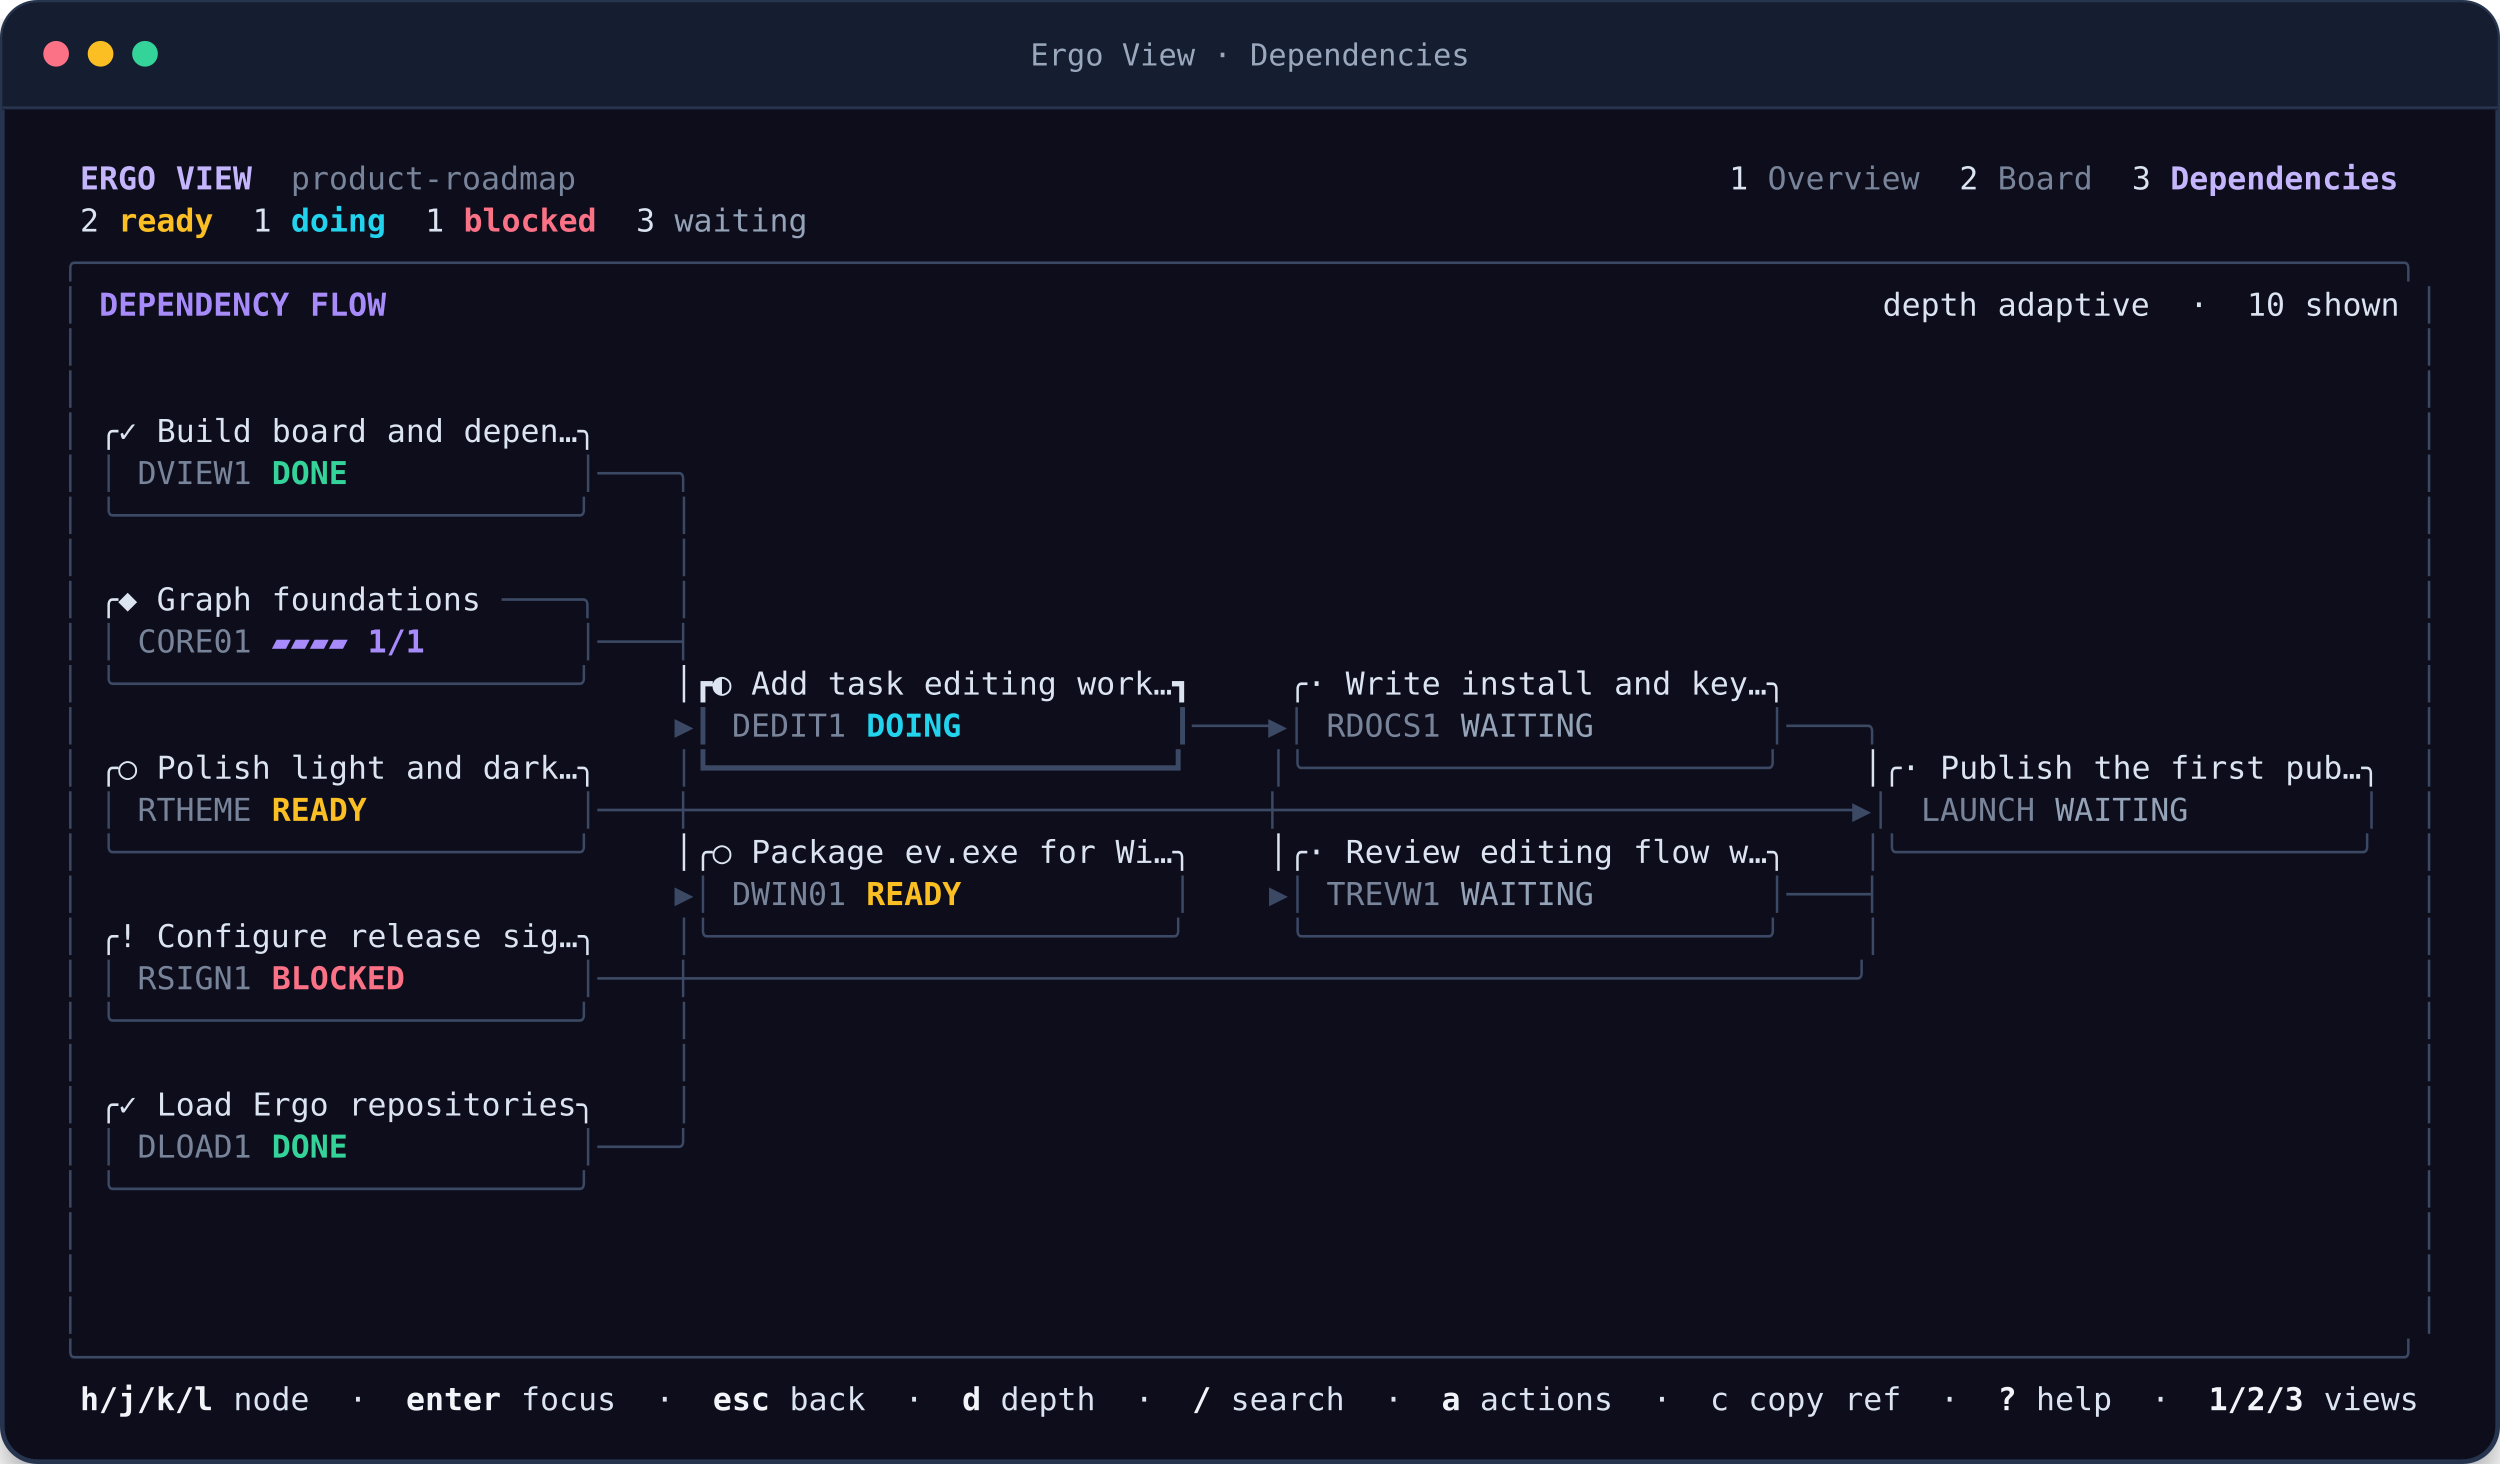
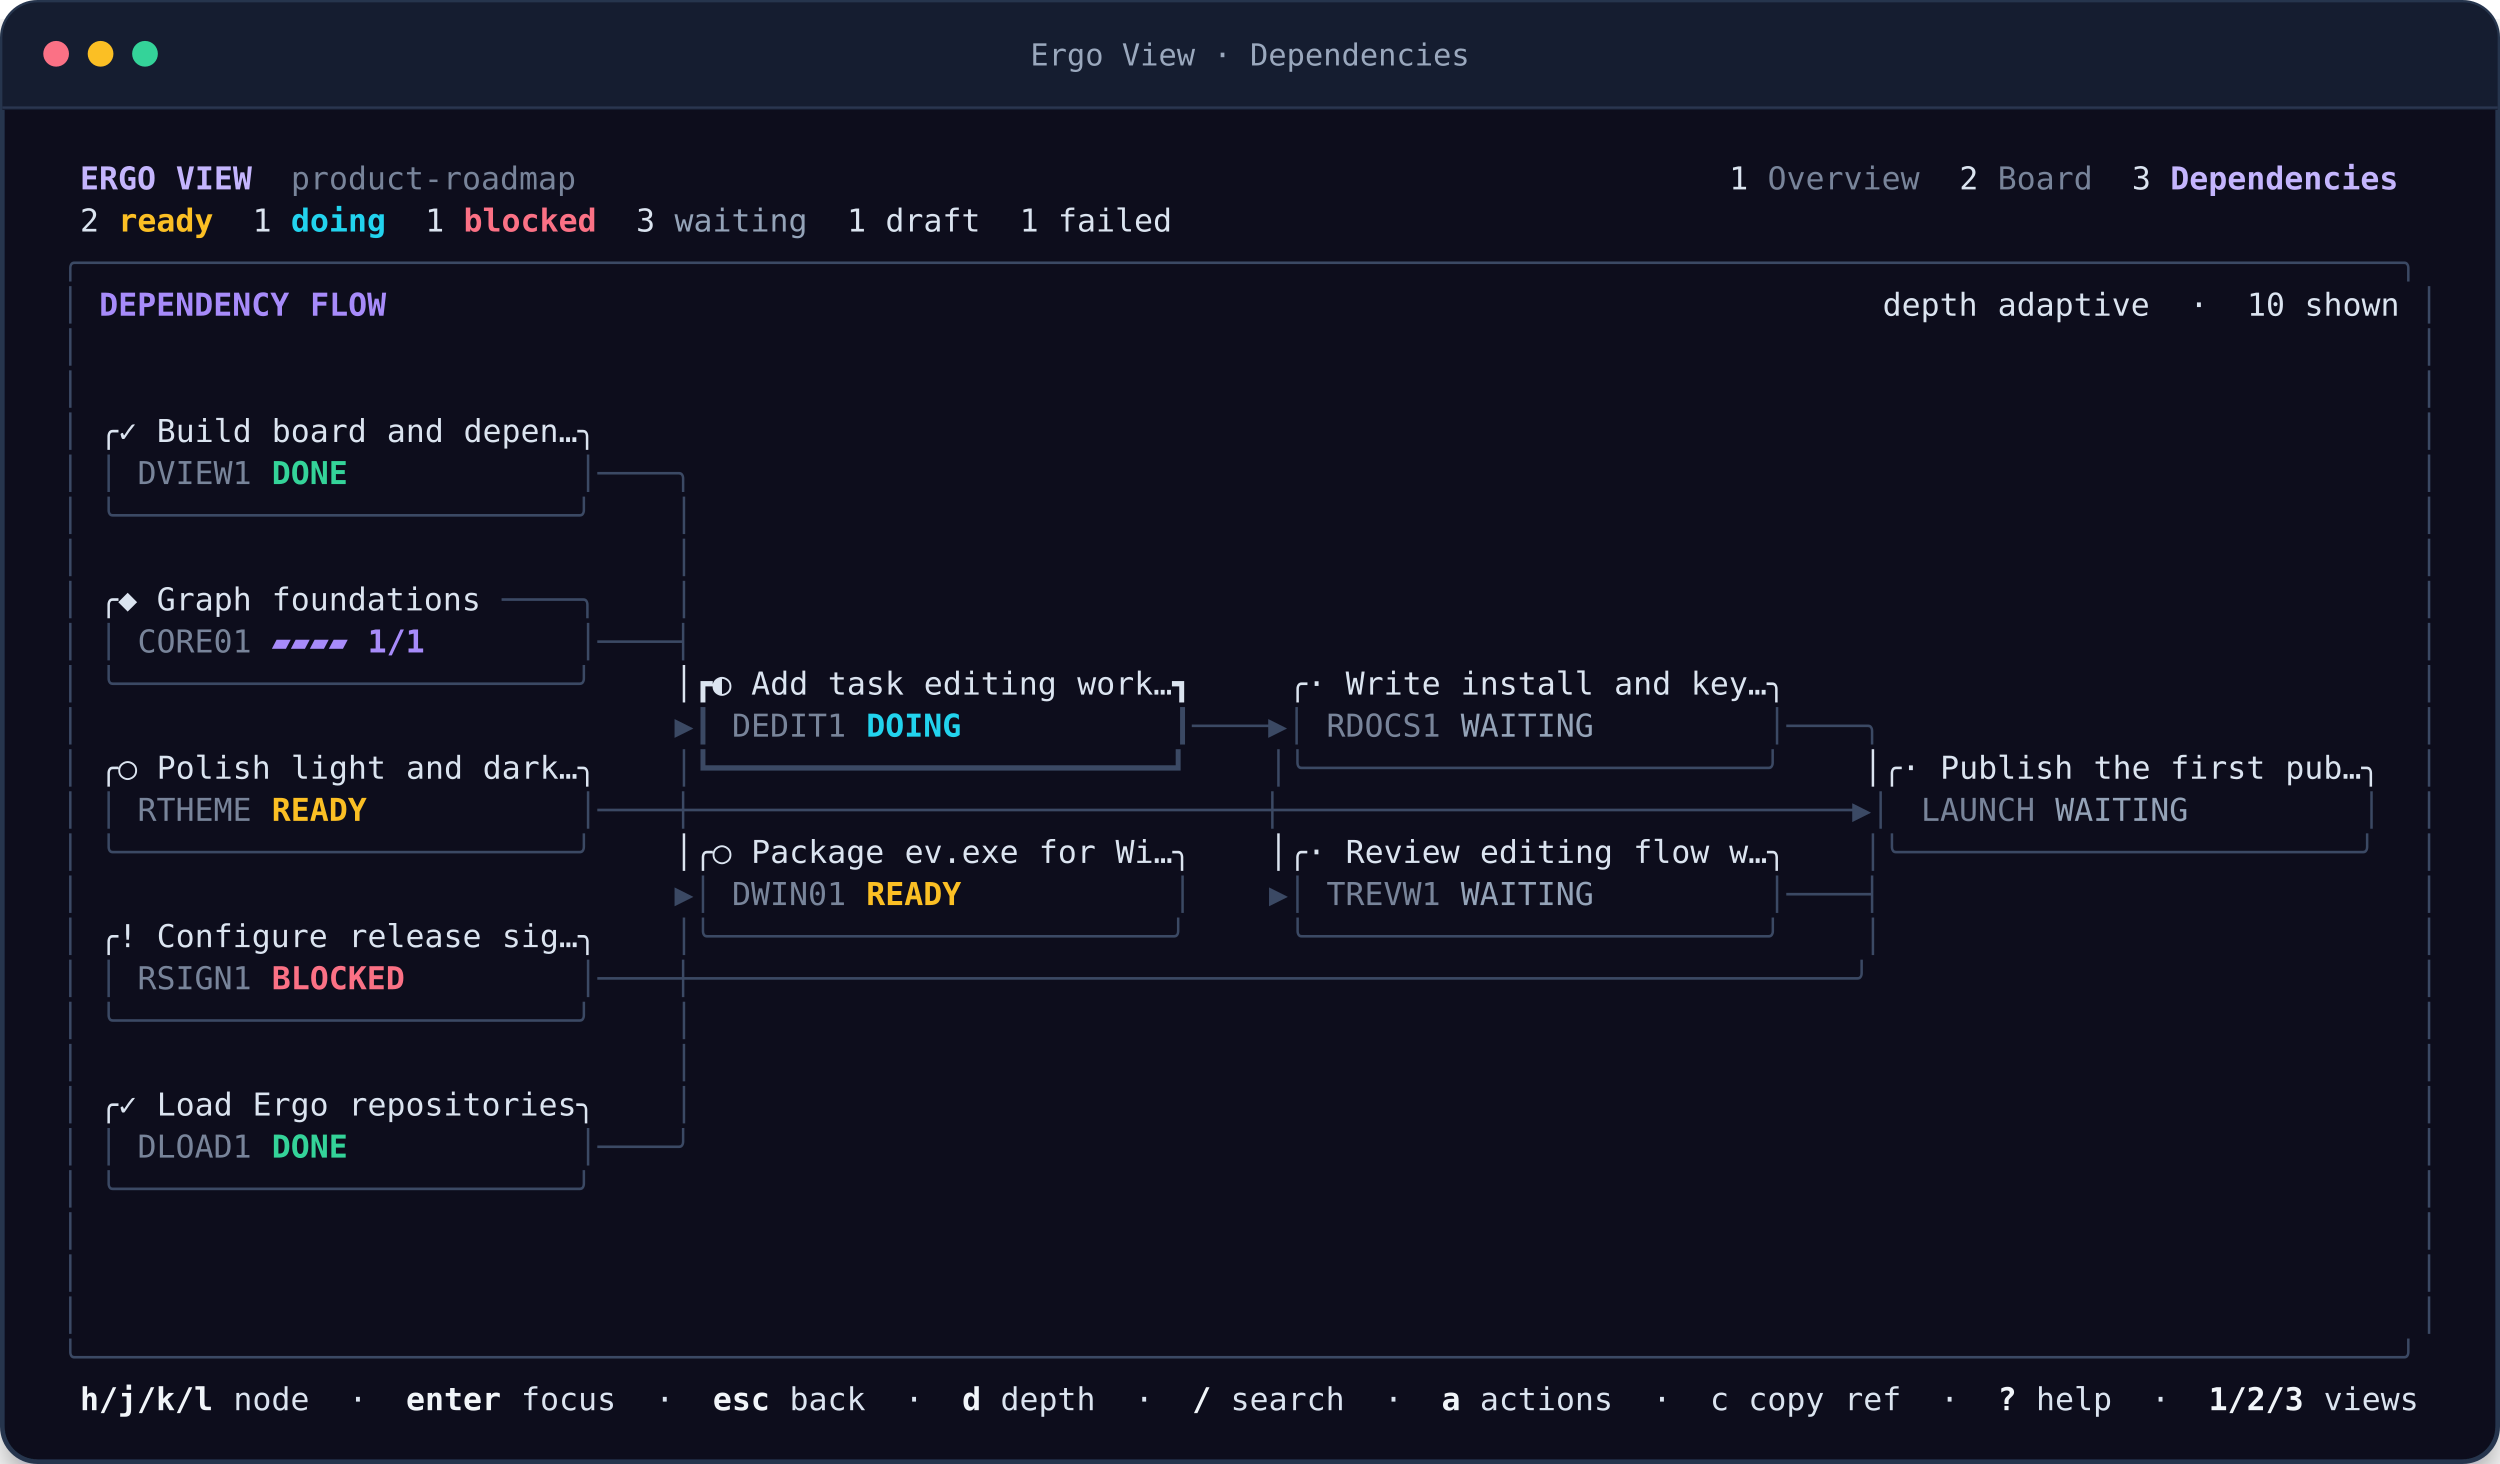
<svg xmlns="http://www.w3.org/2000/svg" width="1069" height="626" viewBox="0 0 1069 626">
  <defs>
    <filter id="shadow" x="-10%" y="-10%" width="120%" height="130%">
      <feDropShadow dx="0" dy="8" stdDeviation="10" flood-color="#020617" flood-opacity=".45" />
    </filter>
    <clipPath id="window">
      <rect x="1" y="1" width="1067" height="624" rx="15" />
    </clipPath>
  </defs>
  <rect x="1" y="1" width="1067" height="624" rx="15" fill="#0a101c" stroke="#27344d" stroke-width="2" filter="url(#shadow)" />
  <g clip-path="url(#window)">
    <rect x="1" y="1" width="1067" height="46" fill="#151d30" />
    <path d="M1 46H1068" stroke="#2a3650" />
    <circle cx="24" cy="23" r="5.5" fill="#fb7185" />
    <circle cx="43" cy="23" r="5.5" fill="#fbbf24" />
    <circle cx="62" cy="23" r="5.5" fill="#34d399" />
    <text x="50%" y="28" text-anchor="middle" fill="#9aa8bd" font-family="Menlo, SFMono-Regular, Consolas, monospace" font-size="13">Ergo View  ·  Dependencies</text>
    <g font-family="Menlo, SFMono-Regular, Consolas, monospace" font-size="13.5" xml:space="preserve">
      <text x="34.2" y="81.0" fill="#c4b5fd" fill-opacity="1.00" font-weight="700" textLength="32.8" lengthAdjust="spacingAndGlyphs">ERGO</text>
      <text x="75.2" y="81.0" fill="#c4b5fd" fill-opacity="1.00" font-weight="700" textLength="32.8" lengthAdjust="spacingAndGlyphs">VIEW</text>
      <text x="124.4" y="81.0" fill="#8492a8" fill-opacity="0.90" font-weight="400" textLength="123.0" lengthAdjust="spacingAndGlyphs">product-roadmap</text>
      <text x="739.4" y="81.0" fill="#dbe4f0" fill-opacity="1.00" font-weight="400" textLength="8.2" lengthAdjust="spacingAndGlyphs">1</text>
      <text x="755.8" y="81.0" fill="#8492a8" fill-opacity="0.90" font-weight="500" textLength="65.6" lengthAdjust="spacingAndGlyphs">Overview</text>
      <text x="837.8" y="81.0" fill="#dbe4f0" fill-opacity="1.00" font-weight="400" textLength="8.2" lengthAdjust="spacingAndGlyphs">2</text>
      <text x="854.2" y="81.0" fill="#8492a8" fill-opacity="0.90" font-weight="500" textLength="41.0" lengthAdjust="spacingAndGlyphs">Board</text>
      <text x="911.6" y="81.0" fill="#dbe4f0" fill-opacity="1.00" font-weight="400" textLength="8.2" lengthAdjust="spacingAndGlyphs">3</text>
      <text x="928.0" y="81.0" fill="#c4b5fd" fill-opacity="1.00" font-weight="700" textLength="98.4" lengthAdjust="spacingAndGlyphs">Dependencies</text>
      <text x="34.2" y="99.0" fill="#dbe4f0" fill-opacity="1.00" font-weight="400" textLength="8.2" lengthAdjust="spacingAndGlyphs">2</text>
      <text x="50.6" y="99.0" fill="#fbbf24" fill-opacity="1.00" font-weight="600" textLength="41.0" lengthAdjust="spacingAndGlyphs">ready</text>
      <text x="108.0" y="99.0" fill="#dbe4f0" fill-opacity="1.00" font-weight="400" textLength="8.2" lengthAdjust="spacingAndGlyphs">1</text>
      <text x="124.4" y="99.0" fill="#22d3ee" fill-opacity="1.00" font-weight="600" textLength="41.0" lengthAdjust="spacingAndGlyphs">doing</text>
      <text x="181.8" y="99.0" fill="#dbe4f0" fill-opacity="1.00" font-weight="400" textLength="8.2" lengthAdjust="spacingAndGlyphs">1</text>
      <text x="198.2" y="99.0" fill="#fb7185" fill-opacity="1.00" font-weight="600" textLength="57.4" lengthAdjust="spacingAndGlyphs">blocked</text>
      <text x="272.0" y="99.0" fill="#dbe4f0" fill-opacity="1.00" font-weight="400" textLength="8.2" lengthAdjust="spacingAndGlyphs">3</text>
      <text x="288.4" y="99.0" fill="#94a3b8" fill-opacity="1.00" font-weight="500" textLength="57.4" lengthAdjust="spacingAndGlyphs">waiting</text>
+       <text x="362.2" y="99.0" fill="#dbe4f0" fill-opacity="1.00" font-weight="400" textLength="8.2" lengthAdjust="spacingAndGlyphs">1</text>
+       <text x="378.6" y="99.0" fill="#dbe4f0" fill-opacity="1.00" font-weight="400" textLength="41.0" lengthAdjust="spacingAndGlyphs">draft</text>
+       <text x="436.0" y="99.0" fill="#dbe4f0" fill-opacity="1.00" font-weight="400" textLength="8.2" lengthAdjust="spacingAndGlyphs">1</text>
+       <text x="452.4" y="99.0" fill="#dbe4f0" fill-opacity="1.00" font-weight="400" textLength="49.2" lengthAdjust="spacingAndGlyphs">failed</text>
      <text x="26.0" y="117.0" fill="#3b4964" fill-opacity="1.00" font-weight="400" textLength="1016.8" lengthAdjust="spacingAndGlyphs">╭──────────────────────────────────────────────────────────────────────────────────────────────────────────────────────────╮</text>
      <text x="26.0" y="135.0" fill="#3b4964" fill-opacity="1.00" font-weight="400" textLength="8.2" lengthAdjust="spacingAndGlyphs">│</text>
      <text x="42.4" y="135.0" fill="#a78bfa" fill-opacity="1.00" font-weight="700" textLength="82.0" lengthAdjust="spacingAndGlyphs">DEPENDENCY</text>
      <text x="132.6" y="135.0" fill="#a78bfa" fill-opacity="1.00" font-weight="700" textLength="32.8" lengthAdjust="spacingAndGlyphs">FLOW</text>
      <text x="805.0" y="135.0" fill="#dbe4f0" fill-opacity="1.00" font-weight="400" textLength="41.0" lengthAdjust="spacingAndGlyphs">depth</text>
      <text x="854.2" y="135.0" fill="#dbe4f0" fill-opacity="1.00" font-weight="400" textLength="65.6" lengthAdjust="spacingAndGlyphs">adaptive</text>
      <text x="936.2" y="135.0" fill="#dbe4f0" fill-opacity="1.00" font-weight="400" textLength="8.2" lengthAdjust="spacingAndGlyphs">·</text>
      <text x="960.8" y="135.0" fill="#dbe4f0" fill-opacity="1.00" font-weight="400" textLength="16.4" lengthAdjust="spacingAndGlyphs">10</text>
      <text x="985.4" y="135.0" fill="#dbe4f0" fill-opacity="1.00" font-weight="400" textLength="41.0" lengthAdjust="spacingAndGlyphs">shown</text>
      <text x="1034.6" y="135.0" fill="#3b4964" fill-opacity="1.00" font-weight="400" textLength="8.2" lengthAdjust="spacingAndGlyphs">│</text>
      <text x="26.0" y="153.0" fill="#3b4964" fill-opacity="1.00" font-weight="400" textLength="8.2" lengthAdjust="spacingAndGlyphs">│</text>
      <text x="1034.6" y="153.0" fill="#3b4964" fill-opacity="1.00" font-weight="400" textLength="8.2" lengthAdjust="spacingAndGlyphs">│</text>
      <text x="26.0" y="171.0" fill="#3b4964" fill-opacity="1.00" font-weight="400" textLength="8.2" lengthAdjust="spacingAndGlyphs">│</text>
      <text x="1034.6" y="171.0" fill="#3b4964" fill-opacity="1.00" font-weight="400" textLength="8.2" lengthAdjust="spacingAndGlyphs">│</text>
      <text x="26.0" y="189.0" fill="#3b4964" fill-opacity="1.00" font-weight="400" textLength="8.2" lengthAdjust="spacingAndGlyphs">│</text>
      <text x="42.4" y="189.0" fill="#dbe4f0" fill-opacity="1.00" font-weight="400" textLength="16.4" lengthAdjust="spacingAndGlyphs">╭✓</text>
      <text x="67.0" y="189.0" fill="#dbe4f0" fill-opacity="1.00" font-weight="400" textLength="41.0" lengthAdjust="spacingAndGlyphs">Build</text>
      <text x="116.2" y="189.0" fill="#dbe4f0" fill-opacity="1.00" font-weight="400" textLength="41.0" lengthAdjust="spacingAndGlyphs">board</text>
      <text x="165.4" y="189.0" fill="#dbe4f0" fill-opacity="1.00" font-weight="400" textLength="24.6" lengthAdjust="spacingAndGlyphs">and</text>
      <text x="198.2" y="189.0" fill="#dbe4f0" fill-opacity="1.00" font-weight="400" textLength="57.4" lengthAdjust="spacingAndGlyphs">depen…╮</text>
      <text x="1034.6" y="189.0" fill="#3b4964" fill-opacity="1.00" font-weight="400" textLength="8.2" lengthAdjust="spacingAndGlyphs">│</text>
      <text x="26.0" y="207.0" fill="#3b4964" fill-opacity="1.00" font-weight="400" textLength="8.2" lengthAdjust="spacingAndGlyphs">│</text>
      <text x="42.4" y="207.0" fill="#3b4964" fill-opacity="1.00" font-weight="400" textLength="8.2" lengthAdjust="spacingAndGlyphs">│</text>
      <text x="58.8" y="207.0" fill="#8492a8" fill-opacity="0.90" font-weight="400" textLength="49.2" lengthAdjust="spacingAndGlyphs">DVIEW1</text>
      <text x="116.2" y="207.0" fill="#34d399" fill-opacity="1.00" font-weight="600" textLength="32.8" lengthAdjust="spacingAndGlyphs">DONE</text>
      <text x="247.4" y="207.0" fill="#3b4964" fill-opacity="1.00" font-weight="400" textLength="49.2" lengthAdjust="spacingAndGlyphs">│────╮</text>
      <text x="1034.6" y="207.0" fill="#3b4964" fill-opacity="1.00" font-weight="400" textLength="8.2" lengthAdjust="spacingAndGlyphs">│</text>
      <text x="26.0" y="225.0" fill="#3b4964" fill-opacity="1.00" font-weight="400" textLength="8.2" lengthAdjust="spacingAndGlyphs">│</text>
      <text x="42.4" y="225.0" fill="#3b4964" fill-opacity="1.00" font-weight="400" textLength="213.2" lengthAdjust="spacingAndGlyphs">╰────────────────────────╯</text>
      <text x="288.4" y="225.0" fill="#3b4964" fill-opacity="1.00" font-weight="400" textLength="8.2" lengthAdjust="spacingAndGlyphs">│</text>
      <text x="1034.6" y="225.0" fill="#3b4964" fill-opacity="1.00" font-weight="400" textLength="8.2" lengthAdjust="spacingAndGlyphs">│</text>
      <text x="26.0" y="243.0" fill="#3b4964" fill-opacity="1.00" font-weight="400" textLength="8.2" lengthAdjust="spacingAndGlyphs">│</text>
      <text x="288.4" y="243.0" fill="#3b4964" fill-opacity="1.00" font-weight="400" textLength="8.2" lengthAdjust="spacingAndGlyphs">│</text>
      <text x="1034.6" y="243.0" fill="#3b4964" fill-opacity="1.00" font-weight="400" textLength="8.2" lengthAdjust="spacingAndGlyphs">│</text>
      <text x="26.0" y="261.0" fill="#3b4964" fill-opacity="1.00" font-weight="400" textLength="8.2" lengthAdjust="spacingAndGlyphs">│</text>
      <text x="42.4" y="261.0" fill="#dbe4f0" fill-opacity="1.00" font-weight="400" textLength="16.4" lengthAdjust="spacingAndGlyphs">╭◆</text>
      <text x="67.0" y="261.0" fill="#dbe4f0" fill-opacity="1.00" font-weight="400" textLength="41.0" lengthAdjust="spacingAndGlyphs">Graph</text>
      <text x="116.2" y="261.0" fill="#dbe4f0" fill-opacity="1.00" font-weight="400" textLength="90.2" lengthAdjust="spacingAndGlyphs">foundations</text>
      <text x="214.6" y="261.0" fill="#3b4964" fill-opacity="1.00" font-weight="400" textLength="41.0" lengthAdjust="spacingAndGlyphs">────╮</text>
      <text x="288.4" y="261.0" fill="#3b4964" fill-opacity="1.00" font-weight="400" textLength="8.2" lengthAdjust="spacingAndGlyphs">│</text>
      <text x="1034.6" y="261.0" fill="#3b4964" fill-opacity="1.00" font-weight="400" textLength="8.2" lengthAdjust="spacingAndGlyphs">│</text>
      <text x="26.0" y="279.0" fill="#3b4964" fill-opacity="1.00" font-weight="400" textLength="8.2" lengthAdjust="spacingAndGlyphs">│</text>
      <text x="42.4" y="279.0" fill="#3b4964" fill-opacity="1.00" font-weight="400" textLength="8.2" lengthAdjust="spacingAndGlyphs">│</text>
      <text x="58.8" y="279.0" fill="#8492a8" fill-opacity="0.90" font-weight="400" textLength="49.2" lengthAdjust="spacingAndGlyphs">CORE01</text>
      <text x="116.2" y="279.0" fill="#a78bfa" fill-opacity="1.00" font-weight="600" textLength="32.8" lengthAdjust="spacingAndGlyphs">▰▰▰▰</text>
      <text x="157.2" y="279.0" fill="#a78bfa" fill-opacity="1.00" font-weight="600" textLength="24.6" lengthAdjust="spacingAndGlyphs">1/1</text>
      <text x="247.4" y="279.0" fill="#3b4964" fill-opacity="1.00" font-weight="400" textLength="49.2" lengthAdjust="spacingAndGlyphs">│────┤</text>
      <text x="1034.6" y="279.0" fill="#3b4964" fill-opacity="1.00" font-weight="400" textLength="8.2" lengthAdjust="spacingAndGlyphs">│</text>
      <text x="26.0" y="297.0" fill="#3b4964" fill-opacity="1.00" font-weight="400" textLength="8.2" lengthAdjust="spacingAndGlyphs">│</text>
      <text x="42.4" y="297.0" fill="#3b4964" fill-opacity="1.00" font-weight="400" textLength="213.2" lengthAdjust="spacingAndGlyphs">╰────────────────────────╯</text>
      <text x="288.4" y="297.0" fill="#dbe4f0" fill-opacity="1.00" font-weight="400" textLength="24.6" lengthAdjust="spacingAndGlyphs">│┏◐</text>
      <text x="321.2" y="297.0" fill="#dbe4f0" fill-opacity="1.00" font-weight="400" textLength="24.6" lengthAdjust="spacingAndGlyphs">Add</text>
      <text x="354.0" y="297.0" fill="#dbe4f0" fill-opacity="1.00" font-weight="400" textLength="32.8" lengthAdjust="spacingAndGlyphs">task</text>
      <text x="395.0" y="297.0" fill="#dbe4f0" fill-opacity="1.00" font-weight="400" textLength="57.4" lengthAdjust="spacingAndGlyphs">editing</text>
      <text x="460.6" y="297.0" fill="#dbe4f0" fill-opacity="1.00" font-weight="400" textLength="49.2" lengthAdjust="spacingAndGlyphs">work…┓</text>
      <text x="550.8" y="297.0" fill="#dbe4f0" fill-opacity="1.00" font-weight="400" textLength="16.4" lengthAdjust="spacingAndGlyphs">╭·</text>
      <text x="575.4" y="297.0" fill="#dbe4f0" fill-opacity="1.00" font-weight="400" textLength="41.0" lengthAdjust="spacingAndGlyphs">Write</text>
      <text x="624.6" y="297.0" fill="#dbe4f0" fill-opacity="1.00" font-weight="400" textLength="57.4" lengthAdjust="spacingAndGlyphs">install</text>
      <text x="690.2" y="297.0" fill="#dbe4f0" fill-opacity="1.00" font-weight="400" textLength="24.6" lengthAdjust="spacingAndGlyphs">and</text>
      <text x="723.0" y="297.0" fill="#dbe4f0" fill-opacity="1.00" font-weight="400" textLength="41.0" lengthAdjust="spacingAndGlyphs">key…╮</text>
      <text x="1034.6" y="297.0" fill="#3b4964" fill-opacity="1.00" font-weight="400" textLength="8.2" lengthAdjust="spacingAndGlyphs">│</text>
      <text x="26.0" y="315.0" fill="#3b4964" fill-opacity="1.00" font-weight="400" textLength="8.2" lengthAdjust="spacingAndGlyphs">│</text>
      <text x="288.4" y="315.0" fill="#3b4964" fill-opacity="1.00" font-weight="400" textLength="16.4" lengthAdjust="spacingAndGlyphs">▶┃</text>
      <text x="313.0" y="315.0" fill="#8492a8" fill-opacity="0.90" font-weight="400" textLength="49.2" lengthAdjust="spacingAndGlyphs">DEDIT1</text>
      <text x="370.4" y="315.0" fill="#22d3ee" fill-opacity="1.00" font-weight="700" textLength="41.0" lengthAdjust="spacingAndGlyphs">DOING</text>
      <text x="501.6" y="315.0" fill="#3b4964" fill-opacity="1.00" font-weight="400" textLength="57.4" lengthAdjust="spacingAndGlyphs">┃────▶│</text>
      <text x="567.2" y="315.0" fill="#8492a8" fill-opacity="0.90" font-weight="400" textLength="49.2" lengthAdjust="spacingAndGlyphs">RDOCS1</text>
      <text x="624.6" y="315.0" fill="#94a3b8" fill-opacity="1.00" font-weight="500" textLength="57.4" lengthAdjust="spacingAndGlyphs">WAITING</text>
      <text x="755.8" y="315.0" fill="#3b4964" fill-opacity="1.00" font-weight="400" textLength="49.2" lengthAdjust="spacingAndGlyphs">│────╮</text>
      <text x="1034.6" y="315.0" fill="#3b4964" fill-opacity="1.00" font-weight="400" textLength="8.2" lengthAdjust="spacingAndGlyphs">│</text>
      <text x="26.0" y="333.0" fill="#3b4964" fill-opacity="1.00" font-weight="400" textLength="8.2" lengthAdjust="spacingAndGlyphs">│</text>
      <text x="42.4" y="333.0" fill="#dbe4f0" fill-opacity="1.00" font-weight="400" textLength="16.4" lengthAdjust="spacingAndGlyphs">╭○</text>
      <text x="67.0" y="333.0" fill="#dbe4f0" fill-opacity="1.00" font-weight="400" textLength="49.2" lengthAdjust="spacingAndGlyphs">Polish</text>
      <text x="124.4" y="333.0" fill="#dbe4f0" fill-opacity="1.00" font-weight="400" textLength="41.0" lengthAdjust="spacingAndGlyphs">light</text>
      <text x="173.6" y="333.0" fill="#dbe4f0" fill-opacity="1.00" font-weight="400" textLength="24.6" lengthAdjust="spacingAndGlyphs">and</text>
      <text x="206.4" y="333.0" fill="#dbe4f0" fill-opacity="1.00" font-weight="400" textLength="49.2" lengthAdjust="spacingAndGlyphs">dark…╮</text>
      <text x="288.4" y="333.0" fill="#3b4964" fill-opacity="1.00" font-weight="400" textLength="221.4" lengthAdjust="spacingAndGlyphs">│┗━━━━━━━━━━━━━━━━━━━━━━━━┛</text>
      <text x="542.6" y="333.0" fill="#3b4964" fill-opacity="1.00" font-weight="400" textLength="221.4" lengthAdjust="spacingAndGlyphs">│╰────────────────────────╯</text>
      <text x="796.8" y="333.0" fill="#dbe4f0" fill-opacity="1.00" font-weight="400" textLength="24.6" lengthAdjust="spacingAndGlyphs">│╭·</text>
      <text x="829.6" y="333.0" fill="#dbe4f0" fill-opacity="1.00" font-weight="400" textLength="57.4" lengthAdjust="spacingAndGlyphs">Publish</text>
      <text x="895.2" y="333.0" fill="#dbe4f0" fill-opacity="1.00" font-weight="400" textLength="24.6" lengthAdjust="spacingAndGlyphs">the</text>
      <text x="928.0" y="333.0" fill="#dbe4f0" fill-opacity="1.00" font-weight="400" textLength="41.0" lengthAdjust="spacingAndGlyphs">first</text>
      <text x="977.2" y="333.0" fill="#dbe4f0" fill-opacity="1.00" font-weight="400" textLength="41.0" lengthAdjust="spacingAndGlyphs">pub…╮</text>
      <text x="1034.6" y="333.0" fill="#3b4964" fill-opacity="1.00" font-weight="400" textLength="8.2" lengthAdjust="spacingAndGlyphs">│</text>
      <text x="26.0" y="351.0" fill="#3b4964" fill-opacity="1.00" font-weight="400" textLength="8.2" lengthAdjust="spacingAndGlyphs">│</text>
      <text x="42.4" y="351.0" fill="#3b4964" fill-opacity="1.00" font-weight="400" textLength="8.2" lengthAdjust="spacingAndGlyphs">│</text>
      <text x="58.8" y="351.0" fill="#8492a8" fill-opacity="0.90" font-weight="400" textLength="49.2" lengthAdjust="spacingAndGlyphs">RTHEME</text>
      <text x="116.2" y="351.0" fill="#fbbf24" fill-opacity="1.00" font-weight="700" textLength="41.0" lengthAdjust="spacingAndGlyphs">READY</text>
      <text x="247.4" y="351.0" fill="#3b4964" fill-opacity="1.00" font-weight="400" textLength="565.8" lengthAdjust="spacingAndGlyphs">│────┼──────────────────────────────┼──────────────────────────────▶│</text>
      <text x="821.4" y="351.0" fill="#8492a8" fill-opacity="0.90" font-weight="400" textLength="49.2" lengthAdjust="spacingAndGlyphs">LAUNCH</text>
      <text x="878.8" y="351.0" fill="#94a3b8" fill-opacity="1.00" font-weight="500" textLength="57.4" lengthAdjust="spacingAndGlyphs">WAITING</text>
      <text x="1010.0" y="351.0" fill="#3b4964" fill-opacity="1.00" font-weight="400" textLength="8.2" lengthAdjust="spacingAndGlyphs">│</text>
      <text x="1034.6" y="351.0" fill="#3b4964" fill-opacity="1.00" font-weight="400" textLength="8.2" lengthAdjust="spacingAndGlyphs">│</text>
      <text x="26.0" y="369.0" fill="#3b4964" fill-opacity="1.00" font-weight="400" textLength="8.2" lengthAdjust="spacingAndGlyphs">│</text>
      <text x="42.4" y="369.0" fill="#3b4964" fill-opacity="1.00" font-weight="400" textLength="213.2" lengthAdjust="spacingAndGlyphs">╰────────────────────────╯</text>
      <text x="288.4" y="369.0" fill="#dbe4f0" fill-opacity="1.00" font-weight="400" textLength="24.6" lengthAdjust="spacingAndGlyphs">│╭○</text>
      <text x="321.2" y="369.0" fill="#dbe4f0" fill-opacity="1.00" font-weight="400" textLength="57.4" lengthAdjust="spacingAndGlyphs">Package</text>
      <text x="386.8" y="369.0" fill="#dbe4f0" fill-opacity="1.00" font-weight="400" textLength="49.2" lengthAdjust="spacingAndGlyphs">ev.exe</text>
      <text x="444.2" y="369.0" fill="#dbe4f0" fill-opacity="1.00" font-weight="400" textLength="24.6" lengthAdjust="spacingAndGlyphs">for</text>
      <text x="477.0" y="369.0" fill="#dbe4f0" fill-opacity="1.00" font-weight="400" textLength="32.8" lengthAdjust="spacingAndGlyphs">Wi…╮</text>
      <text x="542.6" y="369.0" fill="#dbe4f0" fill-opacity="1.00" font-weight="400" textLength="24.6" lengthAdjust="spacingAndGlyphs">│╭·</text>
      <text x="575.4" y="369.0" fill="#dbe4f0" fill-opacity="1.00" font-weight="400" textLength="49.2" lengthAdjust="spacingAndGlyphs">Review</text>
      <text x="632.8" y="369.0" fill="#dbe4f0" fill-opacity="1.00" font-weight="400" textLength="57.4" lengthAdjust="spacingAndGlyphs">editing</text>
      <text x="698.4" y="369.0" fill="#dbe4f0" fill-opacity="1.00" font-weight="400" textLength="32.8" lengthAdjust="spacingAndGlyphs">flow</text>
      <text x="739.4" y="369.0" fill="#dbe4f0" fill-opacity="1.00" font-weight="400" textLength="24.6" lengthAdjust="spacingAndGlyphs">w…╮</text>
      <text x="796.8" y="369.0" fill="#3b4964" fill-opacity="1.00" font-weight="400" textLength="221.4" lengthAdjust="spacingAndGlyphs">│╰────────────────────────╯</text>
      <text x="1034.6" y="369.0" fill="#3b4964" fill-opacity="1.00" font-weight="400" textLength="8.2" lengthAdjust="spacingAndGlyphs">│</text>
      <text x="26.0" y="387.0" fill="#3b4964" fill-opacity="1.00" font-weight="400" textLength="8.2" lengthAdjust="spacingAndGlyphs">│</text>
      <text x="288.4" y="387.0" fill="#3b4964" fill-opacity="1.00" font-weight="400" textLength="16.4" lengthAdjust="spacingAndGlyphs">▶│</text>
      <text x="313.0" y="387.0" fill="#8492a8" fill-opacity="0.90" font-weight="400" textLength="49.2" lengthAdjust="spacingAndGlyphs">DWIN01</text>
      <text x="370.4" y="387.0" fill="#fbbf24" fill-opacity="1.00" font-weight="700" textLength="41.0" lengthAdjust="spacingAndGlyphs">READY</text>
      <text x="501.6" y="387.0" fill="#3b4964" fill-opacity="1.00" font-weight="400" textLength="8.2" lengthAdjust="spacingAndGlyphs">│</text>
      <text x="542.6" y="387.0" fill="#3b4964" fill-opacity="1.00" font-weight="400" textLength="16.4" lengthAdjust="spacingAndGlyphs">▶│</text>
      <text x="567.2" y="387.0" fill="#8492a8" fill-opacity="0.90" font-weight="400" textLength="49.2" lengthAdjust="spacingAndGlyphs">TREVW1</text>
      <text x="624.6" y="387.0" fill="#94a3b8" fill-opacity="1.00" font-weight="500" textLength="57.4" lengthAdjust="spacingAndGlyphs">WAITING</text>
      <text x="755.8" y="387.0" fill="#3b4964" fill-opacity="1.00" font-weight="400" textLength="49.2" lengthAdjust="spacingAndGlyphs">│────┤</text>
      <text x="1034.6" y="387.0" fill="#3b4964" fill-opacity="1.00" font-weight="400" textLength="8.2" lengthAdjust="spacingAndGlyphs">│</text>
      <text x="26.0" y="405.0" fill="#3b4964" fill-opacity="1.00" font-weight="400" textLength="8.2" lengthAdjust="spacingAndGlyphs">│</text>
      <text x="42.4" y="405.0" fill="#dbe4f0" fill-opacity="1.00" font-weight="400" textLength="16.4" lengthAdjust="spacingAndGlyphs">╭!</text>
      <text x="67.0" y="405.0" fill="#dbe4f0" fill-opacity="1.00" font-weight="400" textLength="73.8" lengthAdjust="spacingAndGlyphs">Configure</text>
      <text x="149.0" y="405.0" fill="#dbe4f0" fill-opacity="1.00" font-weight="400" textLength="57.4" lengthAdjust="spacingAndGlyphs">release</text>
      <text x="214.6" y="405.0" fill="#dbe4f0" fill-opacity="1.00" font-weight="400" textLength="41.0" lengthAdjust="spacingAndGlyphs">sig…╮</text>
      <text x="288.4" y="405.0" fill="#3b4964" fill-opacity="1.00" font-weight="400" textLength="221.4" lengthAdjust="spacingAndGlyphs">│╰────────────────────────╯</text>
      <text x="550.8" y="405.0" fill="#3b4964" fill-opacity="1.00" font-weight="400" textLength="213.2" lengthAdjust="spacingAndGlyphs">╰────────────────────────╯</text>
      <text x="796.8" y="405.0" fill="#3b4964" fill-opacity="1.00" font-weight="400" textLength="8.2" lengthAdjust="spacingAndGlyphs">│</text>
      <text x="1034.6" y="405.0" fill="#3b4964" fill-opacity="1.00" font-weight="400" textLength="8.2" lengthAdjust="spacingAndGlyphs">│</text>
      <text x="26.0" y="423.0" fill="#3b4964" fill-opacity="1.00" font-weight="400" textLength="8.2" lengthAdjust="spacingAndGlyphs">│</text>
      <text x="42.4" y="423.0" fill="#3b4964" fill-opacity="1.00" font-weight="400" textLength="8.2" lengthAdjust="spacingAndGlyphs">│</text>
      <text x="58.8" y="423.0" fill="#8492a8" fill-opacity="0.90" font-weight="400" textLength="49.2" lengthAdjust="spacingAndGlyphs">RSIGN1</text>
      <text x="116.2" y="423.0" fill="#fb7185" fill-opacity="1.00" font-weight="700" textLength="57.4" lengthAdjust="spacingAndGlyphs">BLOCKED</text>
      <text x="247.4" y="423.0" fill="#3b4964" fill-opacity="1.00" font-weight="400" textLength="557.6" lengthAdjust="spacingAndGlyphs">│────┼─────────────────────────────────────────────────────────────╯</text>
      <text x="1034.6" y="423.0" fill="#3b4964" fill-opacity="1.00" font-weight="400" textLength="8.2" lengthAdjust="spacingAndGlyphs">│</text>
      <text x="26.0" y="441.0" fill="#3b4964" fill-opacity="1.00" font-weight="400" textLength="8.2" lengthAdjust="spacingAndGlyphs">│</text>
      <text x="42.4" y="441.0" fill="#3b4964" fill-opacity="1.00" font-weight="400" textLength="213.2" lengthAdjust="spacingAndGlyphs">╰────────────────────────╯</text>
      <text x="288.4" y="441.0" fill="#3b4964" fill-opacity="1.00" font-weight="400" textLength="8.2" lengthAdjust="spacingAndGlyphs">│</text>
      <text x="1034.6" y="441.0" fill="#3b4964" fill-opacity="1.00" font-weight="400" textLength="8.2" lengthAdjust="spacingAndGlyphs">│</text>
      <text x="26.0" y="459.0" fill="#3b4964" fill-opacity="1.00" font-weight="400" textLength="8.2" lengthAdjust="spacingAndGlyphs">│</text>
      <text x="288.4" y="459.0" fill="#3b4964" fill-opacity="1.00" font-weight="400" textLength="8.2" lengthAdjust="spacingAndGlyphs">│</text>
      <text x="1034.6" y="459.0" fill="#3b4964" fill-opacity="1.00" font-weight="400" textLength="8.2" lengthAdjust="spacingAndGlyphs">│</text>
      <text x="26.0" y="477.0" fill="#3b4964" fill-opacity="1.00" font-weight="400" textLength="8.2" lengthAdjust="spacingAndGlyphs">│</text>
      <text x="42.4" y="477.0" fill="#dbe4f0" fill-opacity="1.00" font-weight="400" textLength="16.4" lengthAdjust="spacingAndGlyphs">╭✓</text>
      <text x="67.0" y="477.0" fill="#dbe4f0" fill-opacity="1.00" font-weight="400" textLength="32.8" lengthAdjust="spacingAndGlyphs">Load</text>
      <text x="108.0" y="477.0" fill="#dbe4f0" fill-opacity="1.00" font-weight="400" textLength="32.8" lengthAdjust="spacingAndGlyphs">Ergo</text>
      <text x="149.0" y="477.0" fill="#dbe4f0" fill-opacity="1.00" font-weight="400" textLength="106.6" lengthAdjust="spacingAndGlyphs">repositories╮</text>
      <text x="288.4" y="477.0" fill="#3b4964" fill-opacity="1.00" font-weight="400" textLength="8.2" lengthAdjust="spacingAndGlyphs">│</text>
      <text x="1034.6" y="477.0" fill="#3b4964" fill-opacity="1.00" font-weight="400" textLength="8.2" lengthAdjust="spacingAndGlyphs">│</text>
      <text x="26.0" y="495.0" fill="#3b4964" fill-opacity="1.00" font-weight="400" textLength="8.2" lengthAdjust="spacingAndGlyphs">│</text>
      <text x="42.4" y="495.0" fill="#3b4964" fill-opacity="1.00" font-weight="400" textLength="8.2" lengthAdjust="spacingAndGlyphs">│</text>
      <text x="58.8" y="495.0" fill="#8492a8" fill-opacity="0.90" font-weight="400" textLength="49.2" lengthAdjust="spacingAndGlyphs">DLOAD1</text>
      <text x="116.2" y="495.0" fill="#34d399" fill-opacity="1.00" font-weight="600" textLength="32.8" lengthAdjust="spacingAndGlyphs">DONE</text>
      <text x="247.4" y="495.0" fill="#3b4964" fill-opacity="1.00" font-weight="400" textLength="49.2" lengthAdjust="spacingAndGlyphs">│────╯</text>
      <text x="1034.6" y="495.0" fill="#3b4964" fill-opacity="1.00" font-weight="400" textLength="8.2" lengthAdjust="spacingAndGlyphs">│</text>
      <text x="26.0" y="513.0" fill="#3b4964" fill-opacity="1.00" font-weight="400" textLength="8.2" lengthAdjust="spacingAndGlyphs">│</text>
      <text x="42.4" y="513.0" fill="#3b4964" fill-opacity="1.00" font-weight="400" textLength="213.2" lengthAdjust="spacingAndGlyphs">╰────────────────────────╯</text>
      <text x="1034.6" y="513.0" fill="#3b4964" fill-opacity="1.00" font-weight="400" textLength="8.2" lengthAdjust="spacingAndGlyphs">│</text>
      <text x="26.0" y="531.0" fill="#3b4964" fill-opacity="1.00" font-weight="400" textLength="8.2" lengthAdjust="spacingAndGlyphs">│</text>
      <text x="1034.6" y="531.0" fill="#3b4964" fill-opacity="1.00" font-weight="400" textLength="8.2" lengthAdjust="spacingAndGlyphs">│</text>
      <text x="26.0" y="549.0" fill="#3b4964" fill-opacity="1.00" font-weight="400" textLength="8.2" lengthAdjust="spacingAndGlyphs">│</text>
      <text x="1034.6" y="549.0" fill="#3b4964" fill-opacity="1.00" font-weight="400" textLength="8.2" lengthAdjust="spacingAndGlyphs">│</text>
      <text x="26.0" y="567.0" fill="#3b4964" fill-opacity="1.00" font-weight="400" textLength="8.2" lengthAdjust="spacingAndGlyphs">│</text>
      <text x="1034.6" y="567.0" fill="#3b4964" fill-opacity="1.00" font-weight="400" textLength="8.2" lengthAdjust="spacingAndGlyphs">│</text>
      <text x="26.0" y="585.0" fill="#3b4964" fill-opacity="1.00" font-weight="400" textLength="1016.8" lengthAdjust="spacingAndGlyphs">╰──────────────────────────────────────────────────────────────────────────────────────────────────────────────────────────╯</text>
      <text x="34.2" y="603.0" fill="#f1f5f9" fill-opacity="1.00" font-weight="600" textLength="57.4" lengthAdjust="spacingAndGlyphs">h/j/k/l</text>
      <text x="99.8" y="603.0" fill="#dbe4f0" fill-opacity="1.00" font-weight="400" textLength="32.8" lengthAdjust="spacingAndGlyphs">node</text>
      <text x="149.0" y="603.0" fill="#dbe4f0" fill-opacity="1.00" font-weight="400" textLength="8.2" lengthAdjust="spacingAndGlyphs">·</text>
      <text x="173.6" y="603.0" fill="#f1f5f9" fill-opacity="1.00" font-weight="600" textLength="41.0" lengthAdjust="spacingAndGlyphs">enter</text>
      <text x="222.8" y="603.0" fill="#dbe4f0" fill-opacity="1.00" font-weight="400" textLength="41.0" lengthAdjust="spacingAndGlyphs">focus</text>
      <text x="280.2" y="603.0" fill="#dbe4f0" fill-opacity="1.00" font-weight="400" textLength="8.2" lengthAdjust="spacingAndGlyphs">·</text>
      <text x="304.8" y="603.0" fill="#f1f5f9" fill-opacity="1.00" font-weight="600" textLength="24.6" lengthAdjust="spacingAndGlyphs">esc</text>
      <text x="337.6" y="603.0" fill="#dbe4f0" fill-opacity="1.00" font-weight="400" textLength="32.8" lengthAdjust="spacingAndGlyphs">back</text>
      <text x="386.8" y="603.0" fill="#dbe4f0" fill-opacity="1.00" font-weight="400" textLength="8.2" lengthAdjust="spacingAndGlyphs">·</text>
      <text x="411.4" y="603.0" fill="#f1f5f9" fill-opacity="1.00" font-weight="600" textLength="8.2" lengthAdjust="spacingAndGlyphs">d</text>
      <text x="427.8" y="603.0" fill="#dbe4f0" fill-opacity="1.00" font-weight="400" textLength="41.0" lengthAdjust="spacingAndGlyphs">depth</text>
      <text x="485.2" y="603.0" fill="#dbe4f0" fill-opacity="1.00" font-weight="400" textLength="8.2" lengthAdjust="spacingAndGlyphs">·</text>
      <text x="509.8" y="603.0" fill="#f1f5f9" fill-opacity="1.00" font-weight="600" textLength="8.2" lengthAdjust="spacingAndGlyphs">/</text>
      <text x="526.2" y="603.0" fill="#dbe4f0" fill-opacity="1.00" font-weight="400" textLength="49.2" lengthAdjust="spacingAndGlyphs">search</text>
      <text x="591.8" y="603.0" fill="#dbe4f0" fill-opacity="1.00" font-weight="400" textLength="8.2" lengthAdjust="spacingAndGlyphs">·</text>
      <text x="616.4" y="603.0" fill="#f1f5f9" fill-opacity="1.00" font-weight="600" textLength="8.2" lengthAdjust="spacingAndGlyphs">a</text>
      <text x="632.8" y="603.0" fill="#dbe4f0" fill-opacity="1.00" font-weight="400" textLength="57.4" lengthAdjust="spacingAndGlyphs">actions</text>
      <text x="706.6" y="603.0" fill="#dbe4f0" fill-opacity="1.00" font-weight="400" textLength="8.2" lengthAdjust="spacingAndGlyphs">·</text>
      <text x="731.2" y="603.0" fill="#dbe4f0" fill-opacity="1.00" font-weight="400" textLength="8.2" lengthAdjust="spacingAndGlyphs">c</text>
      <text x="747.6" y="603.0" fill="#dbe4f0" fill-opacity="1.00" font-weight="400" textLength="32.8" lengthAdjust="spacingAndGlyphs">copy</text>
      <text x="788.6" y="603.0" fill="#dbe4f0" fill-opacity="1.00" font-weight="400" textLength="24.6" lengthAdjust="spacingAndGlyphs">ref</text>
      <text x="829.6" y="603.0" fill="#dbe4f0" fill-opacity="1.00" font-weight="400" textLength="8.2" lengthAdjust="spacingAndGlyphs">·</text>
      <text x="854.2" y="603.0" fill="#f1f5f9" fill-opacity="1.00" font-weight="600" textLength="8.2" lengthAdjust="spacingAndGlyphs">?</text>
      <text x="870.6" y="603.0" fill="#dbe4f0" fill-opacity="1.00" font-weight="400" textLength="32.8" lengthAdjust="spacingAndGlyphs">help</text>
      <text x="919.8" y="603.0" fill="#dbe4f0" fill-opacity="1.00" font-weight="400" textLength="8.2" lengthAdjust="spacingAndGlyphs">·</text>
      <text x="944.4" y="603.0" fill="#f1f5f9" fill-opacity="1.00" font-weight="600" textLength="41.0" lengthAdjust="spacingAndGlyphs">1/2/3</text>
      <text x="993.6" y="603.0" fill="#dbe4f0" fill-opacity="1.00" font-weight="400" textLength="41.0" lengthAdjust="spacingAndGlyphs">views</text>
    </g>
  </g>
</svg>
